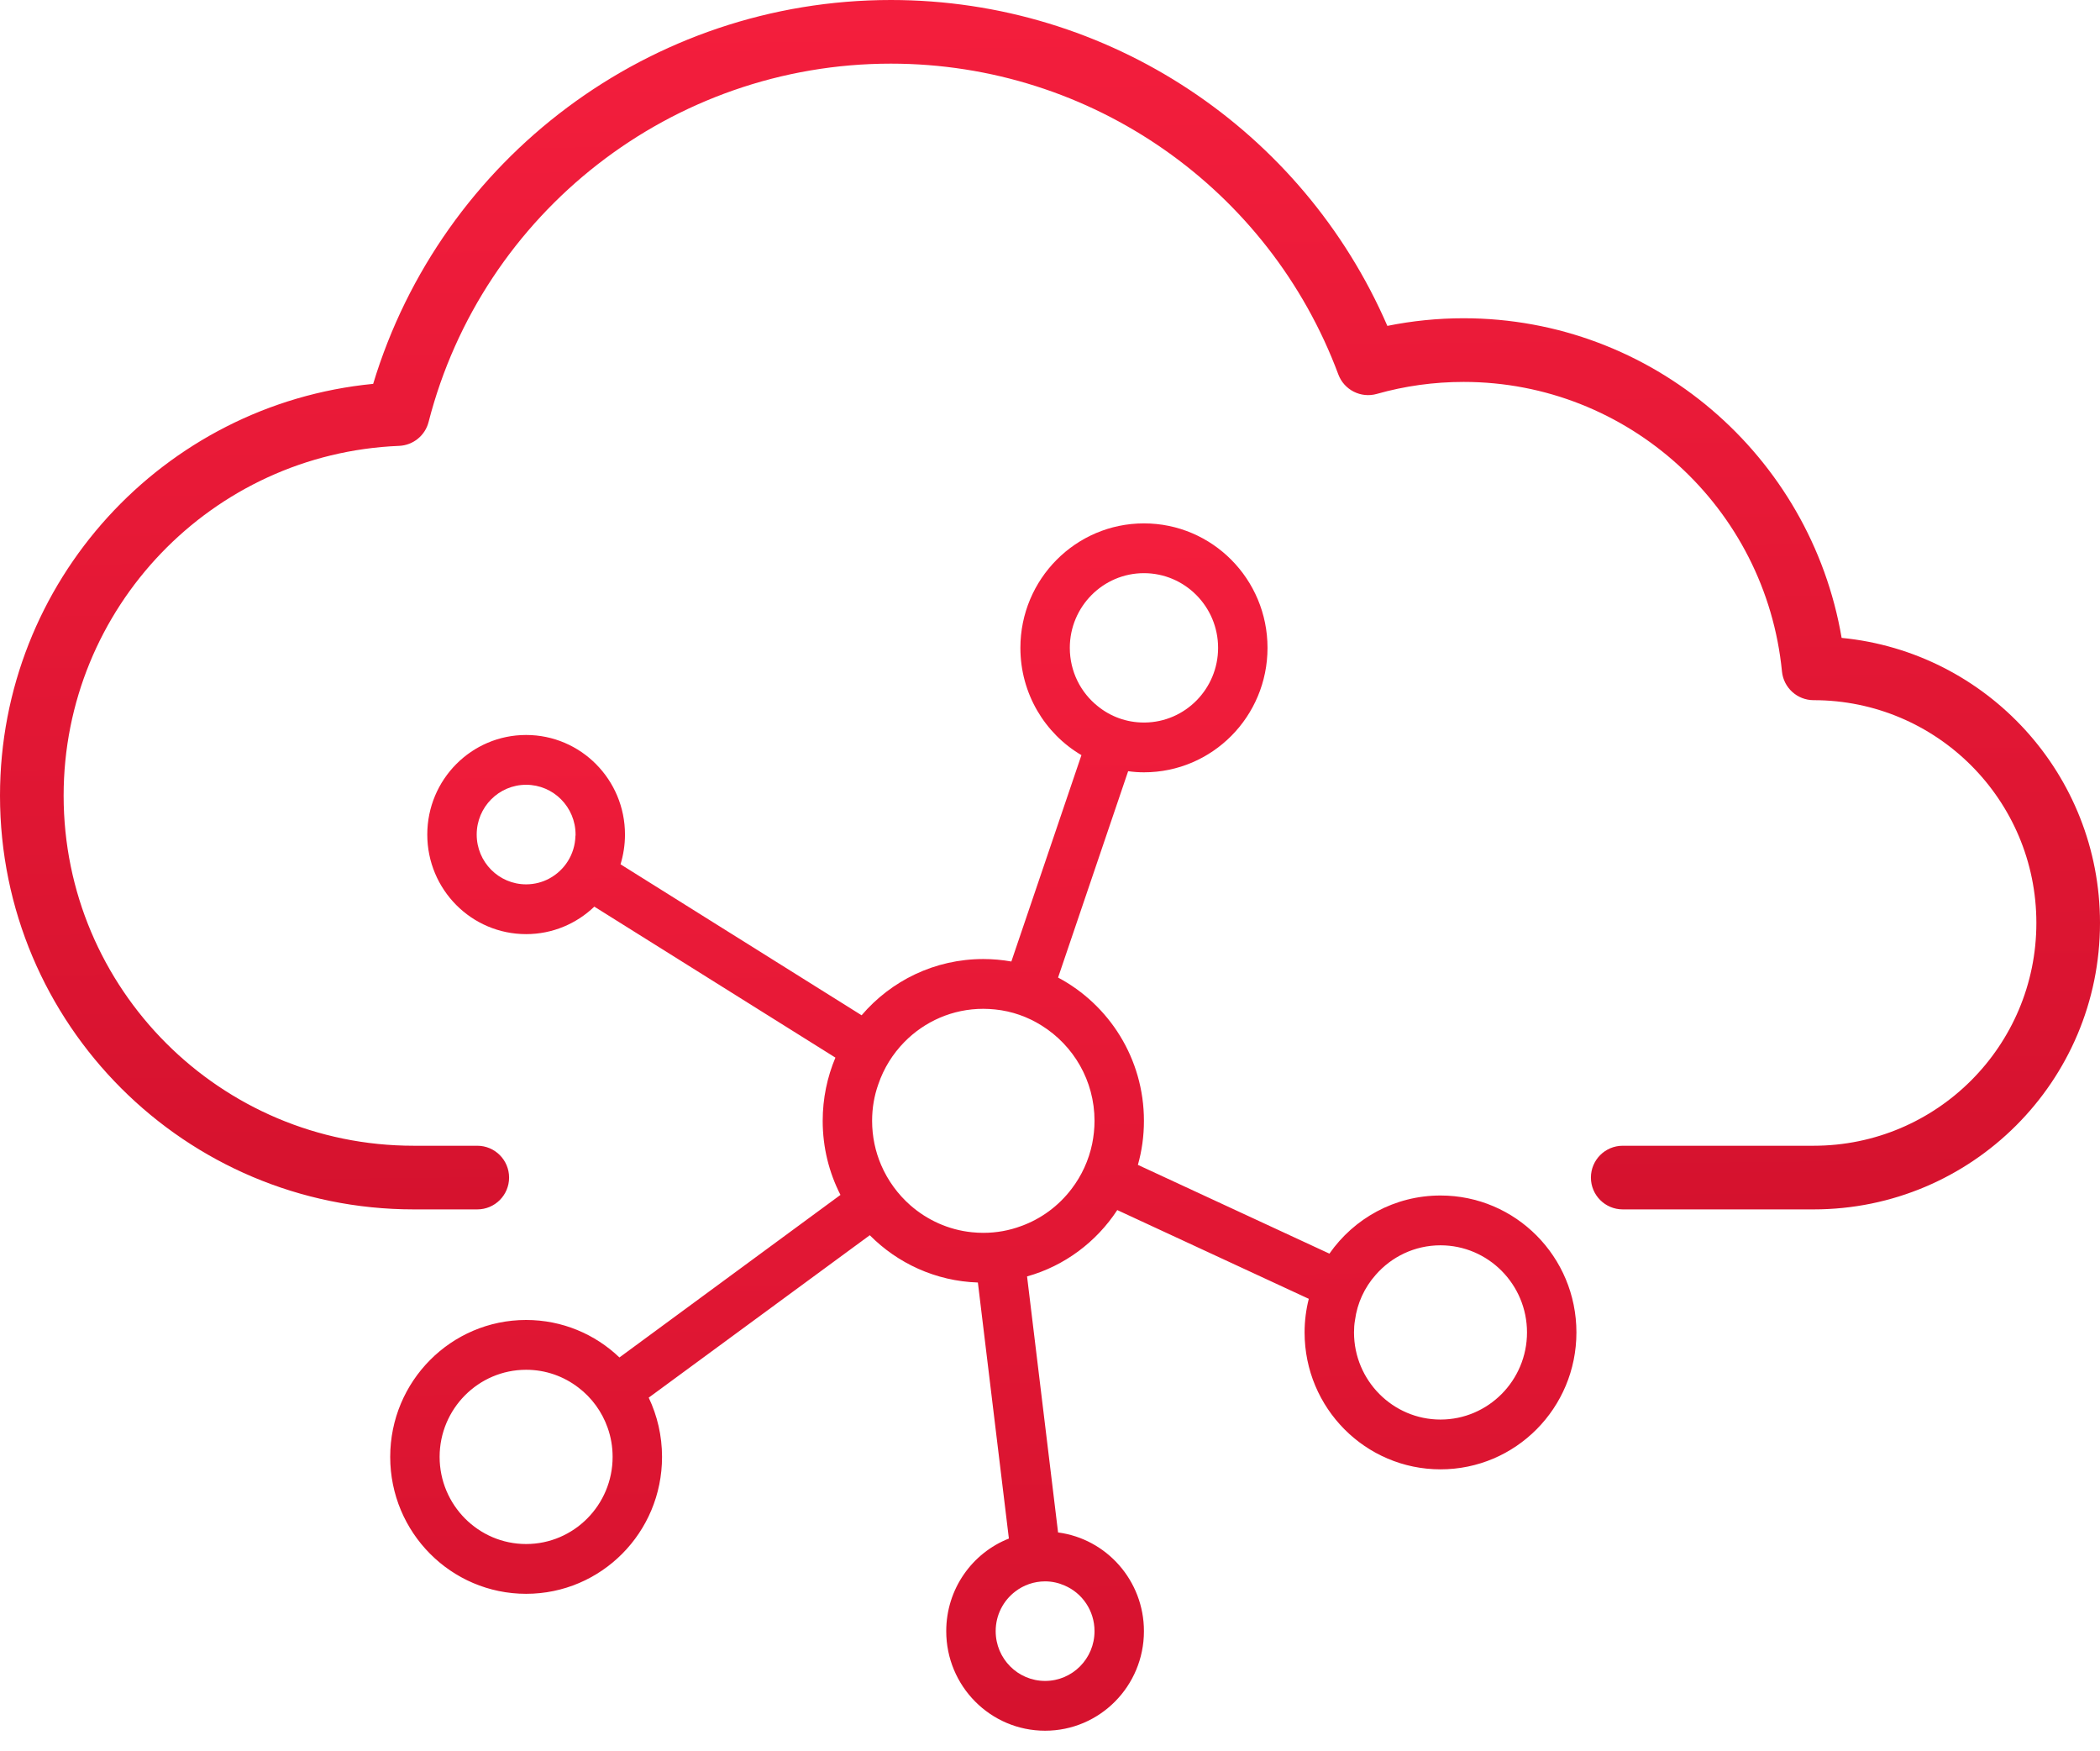
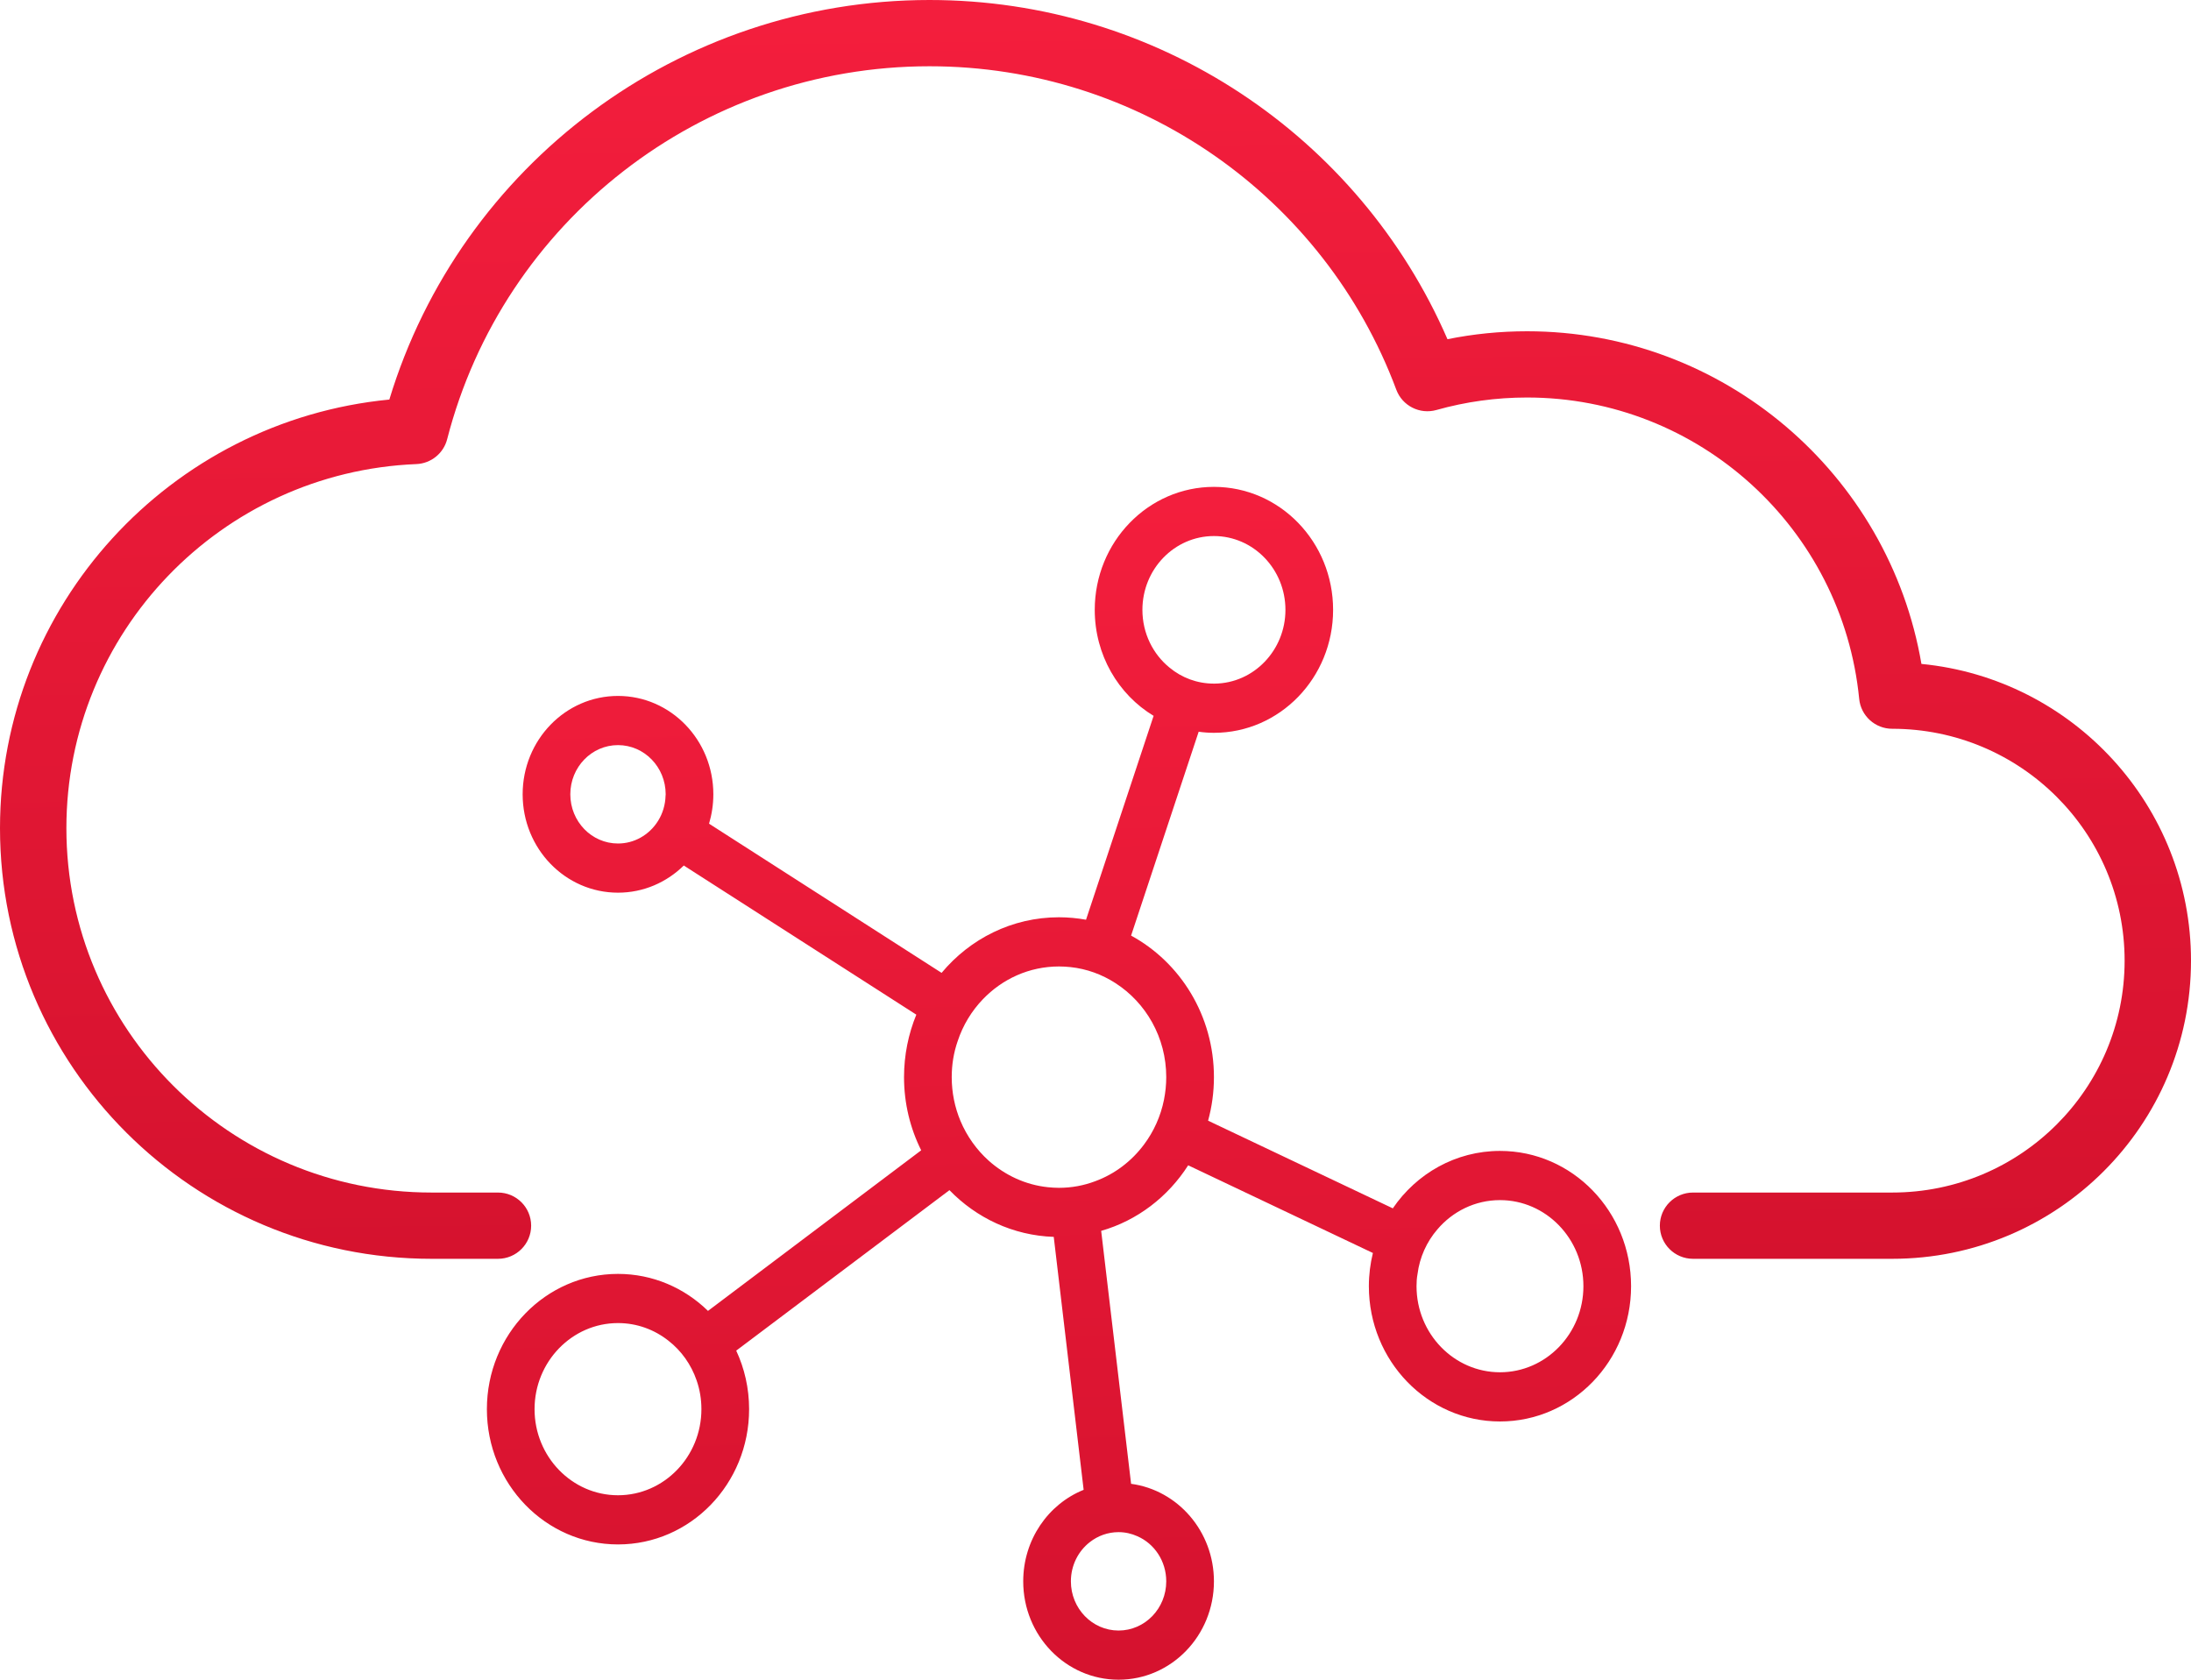
- <svg xmlns="http://www.w3.org/2000/svg" width="90" height="75" viewBox="0 0 90 75" fill="none">
-   <rect width="90" height="74.155" fill="black" fill-opacity="0" />
-   <path d="M62.727 13.636C70.8 13.636 77.593 19.511 78.927 27.331C85.142 27.934 90 33.172 90 39.545C90 46.324 84.505 51.818 77.727 51.818H69.546C68.792 51.818 68.182 51.208 68.182 50.455C68.182 49.701 68.792 49.091 69.546 49.091H77.727C82.999 49.091 87.273 44.817 87.273 39.545C87.273 34.274 82.999 30 77.727 30C77.026 30 76.439 29.468 76.37 28.77C75.683 21.762 69.79 16.364 62.727 16.364C61.454 16.364 60.205 16.538 59.005 16.878C58.322 17.071 57.604 16.707 57.356 16.041C54.398 8.102 46.796 2.727 38.182 2.727C28.79 2.727 20.67 9.112 18.368 18.08C18.219 18.663 17.704 19.079 17.103 19.104C9.086 19.431 2.727 26.039 2.727 34.091C2.727 42.375 9.443 49.091 17.727 49.091H20.454C21.208 49.091 21.818 49.701 21.818 50.455C21.818 51.208 21.208 51.818 20.454 51.818H17.727C7.937 51.818 0 43.881 0 34.091C0 24.911 6.992 17.321 15.993 16.447C18.919 6.785 27.873 0 38.182 0C47.531 0 55.828 5.586 59.458 13.963C60.526 13.747 61.62 13.636 62.727 13.636Z" fill="url(#paint0_linear)" />
-   <path d="M61.736 51.223C59.771 51.223 58.029 52.205 56.975 53.714L48.767 49.911C48.937 49.309 49.026 48.68 49.026 48.024C49.026 45.357 47.533 43.048 45.346 41.885L48.349 33.043C48.571 33.075 48.799 33.091 49.026 33.091C51.955 33.091 54.322 30.702 54.322 27.758C54.322 24.814 51.955 22.425 49.026 22.425C46.103 22.425 43.731 24.814 43.731 27.758C43.731 29.715 44.779 31.433 46.347 32.355L43.344 41.197C42.952 41.128 42.55 41.091 42.142 41.091C40.056 41.091 38.186 42.024 36.926 43.501L26.594 37.032C26.716 36.632 26.785 36.2 26.785 35.758C26.785 33.401 24.889 31.491 22.548 31.491C20.208 31.491 18.312 33.401 18.312 35.758C18.312 38.115 20.208 40.024 22.548 40.024C23.682 40.024 24.709 39.576 25.471 38.846L35.803 45.315C35.454 46.146 35.258 47.064 35.258 48.024C35.258 49.165 35.533 50.248 36.02 51.197L26.547 58.162C25.503 57.164 24.095 56.556 22.548 56.556C19.334 56.556 16.723 59.18 16.723 62.423C16.723 65.665 19.334 68.289 22.548 68.289C25.768 68.289 28.373 65.665 28.373 62.423C28.373 61.511 28.167 60.652 27.802 59.884L37.276 52.925C38.467 54.125 40.098 54.892 41.909 54.951L43.238 65.921C41.666 66.54 40.553 68.081 40.553 69.889C40.553 72.246 42.449 74.155 44.79 74.155C47.131 74.155 49.026 72.246 49.026 69.889C49.026 67.724 47.422 65.932 45.346 65.66L44.017 54.69C45.621 54.242 46.988 53.213 47.883 51.847L56.091 55.65C55.974 56.108 55.911 56.594 55.911 57.09C55.911 60.332 58.522 62.956 61.736 62.956C64.956 62.956 67.561 60.332 67.561 57.09C67.561 53.847 64.956 51.223 61.736 51.223ZM45.849 27.758C45.849 25.993 47.274 24.558 49.026 24.558C50.779 24.558 52.204 25.993 52.204 27.758C52.204 29.513 50.795 30.942 49.058 30.958H49.026C48.28 30.958 47.597 30.702 47.056 30.265C46.32 29.683 45.849 28.777 45.849 27.758ZM24.661 35.822C24.64 36.611 24.195 37.288 23.544 37.64C23.247 37.8 22.909 37.891 22.548 37.891C21.378 37.891 20.43 36.936 20.43 35.758C20.43 34.579 21.378 33.625 22.548 33.625C23.719 33.625 24.667 34.579 24.667 35.758C24.667 35.779 24.667 35.8 24.661 35.822ZM22.548 66.156C20.504 66.156 18.841 64.481 18.841 62.423C18.841 60.364 20.504 58.69 22.548 58.69C23.39 58.69 24.163 58.972 24.788 59.452C25.36 59.885 25.8 60.487 26.044 61.18C26.181 61.569 26.255 61.985 26.255 62.423C26.255 64.481 24.593 66.156 22.548 66.156ZM44.79 67.756C45.087 67.756 45.367 67.82 45.621 67.932C46.379 68.252 46.908 69.009 46.908 69.889C46.908 71.067 45.96 72.022 44.79 72.022C43.62 72.022 42.672 71.067 42.672 69.889C42.672 69.196 43 68.577 43.514 68.188C43.868 67.916 44.313 67.756 44.79 67.756ZM46.808 49.005C46.66 49.719 46.353 50.381 45.923 50.941C45.373 51.666 44.62 52.226 43.757 52.535C43.254 52.722 42.709 52.823 42.142 52.823C41.978 52.823 41.814 52.813 41.65 52.797C40.649 52.695 39.738 52.274 39.018 51.645C38.483 51.175 38.049 50.584 37.763 49.917C37.514 49.336 37.376 48.696 37.376 48.024C37.376 47.474 37.466 46.952 37.641 46.461C37.874 45.773 38.261 45.154 38.758 44.648C39.621 43.768 40.818 43.224 42.142 43.224C42.312 43.224 42.481 43.235 42.645 43.251C43.376 43.325 44.054 43.571 44.647 43.944C46.003 44.792 46.908 46.301 46.908 48.024C46.908 48.36 46.871 48.69 46.808 49.005ZM61.736 60.823C59.692 60.823 58.029 59.148 58.029 57.09C58.029 56.914 58.04 56.738 58.071 56.567C58.167 55.831 58.484 55.159 58.956 54.626C59.634 53.847 60.629 53.357 61.736 53.357C63.78 53.357 65.443 55.031 65.443 57.09C65.443 59.148 63.78 60.823 61.736 60.823Z" fill="url(#paint1_linear)" />
+ <svg xmlns="http://www.w3.org/2000/svg" width="90" height="69" viewBox="0 0 90 69" fill="none">
+   <rect width="90" height="69" fill="black" fill-opacity="0" />
+   <path d="M62.727 13.608C70.8 13.608 77.593 19.47 78.927 27.273C85.142 27.875 90 33.103 90 39.463C90 46.227 84.505 51.71 77.727 51.71H69.546C68.792 51.71 68.182 51.1 68.182 50.349C68.182 49.597 68.792 48.988 69.546 48.988H77.727C82.999 48.988 87.273 44.723 87.273 39.463C87.273 34.202 82.999 29.937 77.727 29.937C77.026 29.937 76.439 29.406 76.37 28.709C75.683 21.716 69.79 16.329 62.727 16.329C61.454 16.329 60.205 16.503 59.005 16.842C58.322 17.035 57.604 16.672 57.356 16.008C54.398 8.085 46.796 2.722 38.182 2.722C28.79 2.722 20.67 9.092 18.368 18.042C18.219 18.624 17.704 19.039 17.103 19.064C9.086 19.391 2.727 25.984 2.727 34.02C2.727 42.286 9.443 48.988 17.727 48.988H20.454C21.208 48.988 21.818 49.597 21.818 50.349C21.818 51.1 21.208 51.71 20.454 51.71H17.727C7.937 51.71 0 43.789 0 34.02C0 24.859 6.992 17.284 15.993 16.413C18.919 6.77 27.873 0 38.182 0C47.531 0 55.828 5.575 59.458 13.934C60.526 13.718 61.62 13.608 62.727 13.608Z" fill="url(#paint0_linear)" />
+   <path d="M61.615 47.278C59.798 47.278 58.187 48.208 57.213 49.637L49.625 46.036C49.781 45.465 49.865 44.869 49.865 44.248C49.865 41.722 48.484 39.534 46.462 38.433L49.238 30.058C49.444 30.088 49.654 30.103 49.865 30.103C52.572 30.103 54.76 27.84 54.76 25.052C54.76 22.263 52.572 20 49.865 20C47.162 20 44.969 22.263 44.969 25.052C44.969 26.905 45.938 28.532 47.387 29.406L44.611 37.781C44.249 37.716 43.877 37.68 43.5 37.68C41.571 37.68 39.843 38.565 38.678 39.964L29.126 33.836C29.238 33.457 29.302 33.048 29.302 32.629C29.302 30.396 27.549 28.588 25.385 28.588C23.221 28.588 21.469 30.396 21.469 32.629C21.469 34.862 23.221 36.67 25.385 36.67C26.433 36.67 27.383 36.246 28.088 35.554L37.64 41.681C37.316 42.469 37.135 43.338 37.135 44.248C37.135 45.328 37.39 46.354 37.84 47.253L29.082 53.85C28.117 52.906 26.815 52.33 25.385 52.33C22.414 52.33 20 54.815 20 57.887C20 60.958 22.414 63.443 25.385 63.443C28.362 63.443 30.771 60.958 30.771 57.887C30.771 57.023 30.58 56.209 30.242 55.482L39.001 48.89C40.102 50.026 41.61 50.753 43.285 50.809L44.513 61.2C43.059 61.786 42.031 63.246 42.031 64.959C42.031 67.192 43.784 69 45.948 69C48.112 69 49.865 67.192 49.865 64.959C49.865 62.908 48.381 61.211 46.462 60.953L45.233 50.562C46.717 50.138 47.98 49.163 48.807 47.869L56.395 51.471C56.288 51.906 56.229 52.365 56.229 52.835C56.229 55.906 58.643 58.392 61.615 58.392C64.591 58.392 67 55.906 67 52.835C67 49.764 64.591 47.278 61.615 47.278ZM46.927 25.052C46.927 23.379 48.244 22.02 49.865 22.02C51.485 22.02 52.802 23.379 52.802 25.052C52.802 26.713 51.5 28.067 49.894 28.082H49.865C49.174 28.082 48.543 27.84 48.043 27.426C47.363 26.875 46.927 26.016 46.927 25.052ZM27.339 32.69C27.319 33.437 26.908 34.079 26.306 34.412C26.032 34.564 25.718 34.65 25.385 34.65C24.303 34.65 23.427 33.745 23.427 32.629C23.427 31.512 24.303 30.608 25.385 30.608C26.467 30.608 27.344 31.512 27.344 32.629C27.344 32.649 27.344 32.669 27.339 32.69ZM25.385 61.423C23.496 61.423 21.958 59.837 21.958 57.887C21.958 55.937 23.496 54.35 25.385 54.35C26.164 54.35 26.879 54.618 27.456 55.073C27.985 55.483 28.392 56.053 28.617 56.71C28.744 57.078 28.812 57.472 28.812 57.887C28.812 59.837 27.275 61.423 25.385 61.423ZM45.948 62.938C46.222 62.938 46.481 62.999 46.717 63.105C47.417 63.408 47.906 64.125 47.906 64.959C47.906 66.075 47.03 66.98 45.948 66.98C44.866 66.98 43.989 66.075 43.989 64.959C43.989 64.302 44.293 63.716 44.768 63.347C45.096 63.09 45.507 62.938 45.948 62.938ZM47.813 45.177C47.677 45.854 47.393 46.48 46.996 47.011C46.486 47.698 45.791 48.228 44.993 48.521C44.528 48.698 44.024 48.794 43.5 48.794C43.348 48.794 43.196 48.784 43.045 48.769C42.119 48.672 41.277 48.273 40.611 47.677C40.117 47.233 39.715 46.672 39.451 46.041C39.221 45.49 39.094 44.884 39.094 44.248C39.094 43.727 39.177 43.232 39.339 42.767C39.554 42.116 39.911 41.53 40.372 41.05C41.17 40.216 42.276 39.701 43.5 39.701C43.657 39.701 43.813 39.711 43.965 39.726C44.641 39.797 45.267 40.029 45.816 40.383C47.069 41.186 47.906 42.616 47.906 44.248C47.906 44.566 47.872 44.879 47.813 45.177ZM61.615 56.371C59.725 56.371 58.187 54.785 58.187 52.835C58.187 52.668 58.197 52.502 58.227 52.34C58.315 51.643 58.608 51.006 59.044 50.501C59.671 49.764 60.591 49.299 61.615 49.299C63.504 49.299 65.042 50.885 65.042 52.835C65.042 54.785 63.504 56.371 61.615 56.371Z" fill="url(#paint1_linear)" />
  <defs>
-     <linearGradient id="paint0_linear" x1="0" y1="0" x2="0.621" y2="52.868" gradientUnits="userSpaceOnUse">
+     <linearGradient id="paint0_linear" x1="0" y1="0" x2="0.619" y2="52.758" gradientUnits="userSpaceOnUse">
      <stop stop-color="#F41E3D" />
      <stop offset="1" stop-color="#D5122E" />
    </linearGradient>
-     <linearGradient id="paint1_linear" x1="16.723" y1="22.425" x2="17.819" y2="75.188" gradientUnits="userSpaceOnUse">
+     <linearGradient id="paint1_linear" x1="20" y1="20" x2="21.063" y2="69.977" gradientUnits="userSpaceOnUse">
      <stop stop-color="#F41E3D" />
      <stop offset="1" stop-color="#D5122E" />
    </linearGradient>
  </defs>
</svg>
